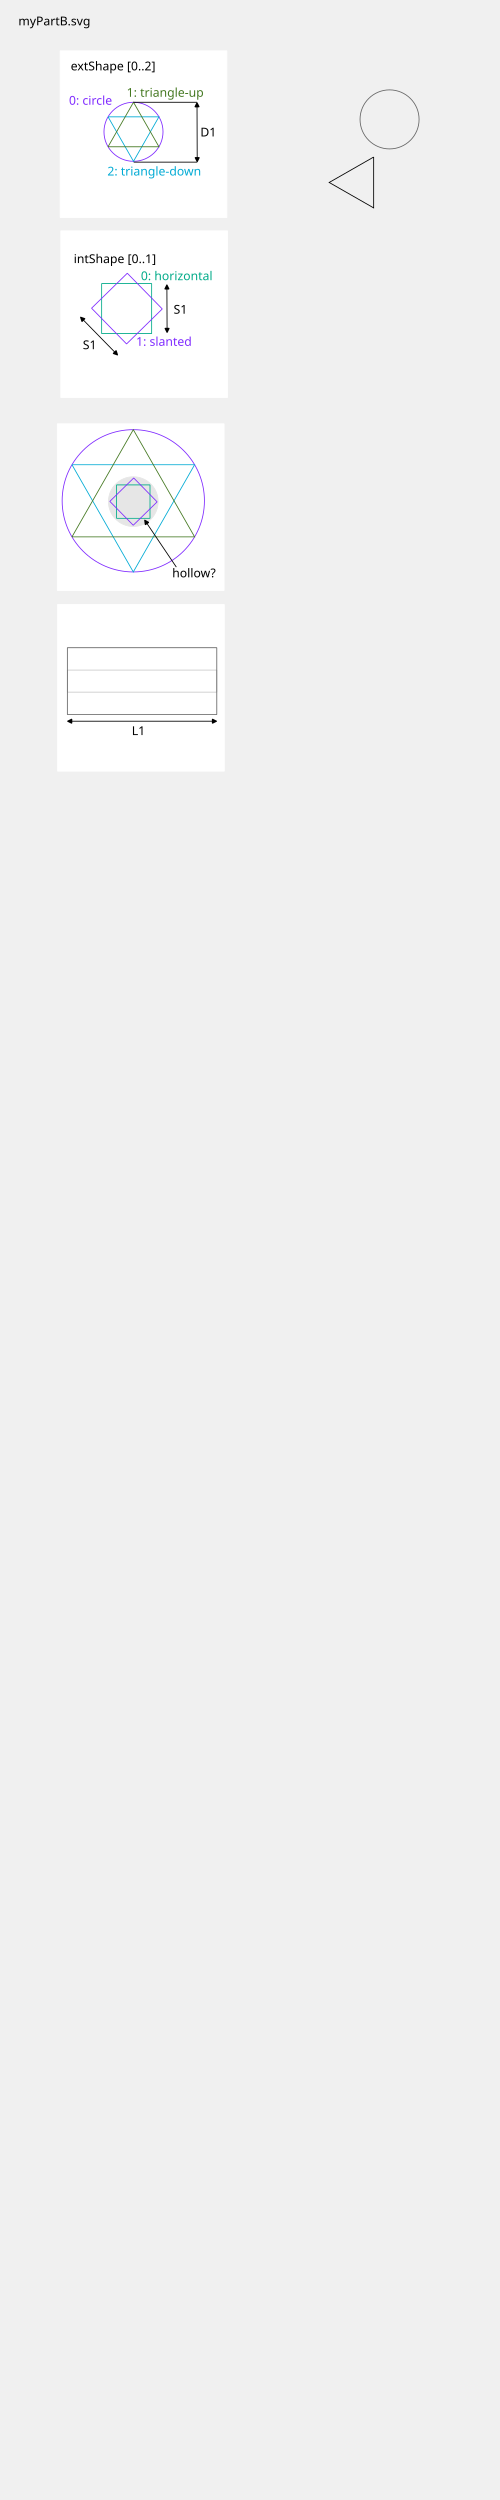
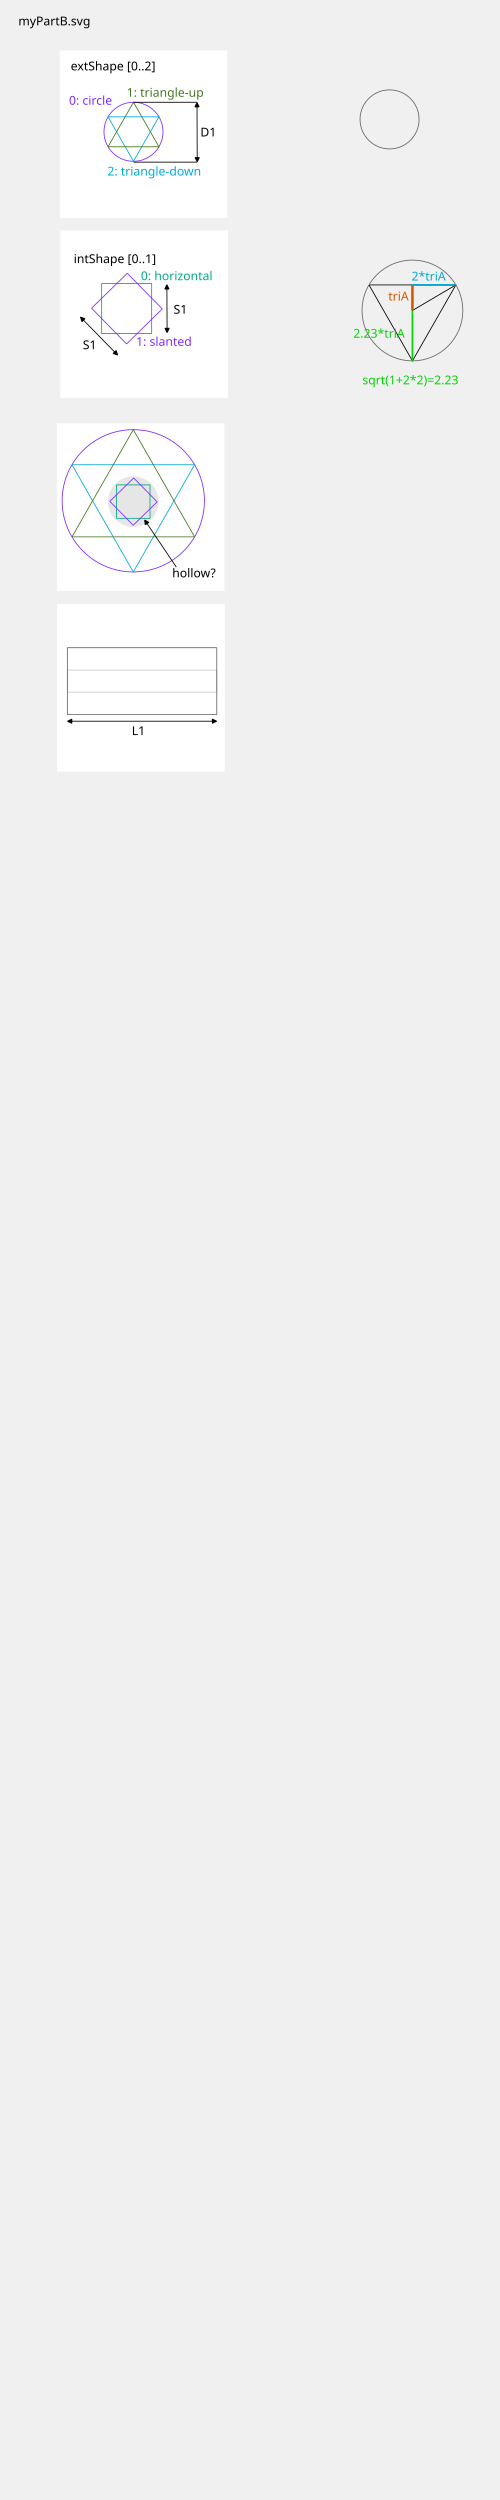
<svg xmlns="http://www.w3.org/2000/svg" width="600" height="3000" viewBox="0 0 158.75 793.75">
  <defs>
+     <path id="t" d="M430.054 495.247h97.028v22.345h-97.028z" />
+     <path id="s" d="M434.029 454.341h171.548v42.922H434.029z" />
+     <path id="r" d="M442.338 499.603h89.402v35.337h-89.402z" />
+     <path id="q" d="M413.367 487.799h73.513v40.977h-73.513z" />
    <path id="p" d="M83.159 287.133H203.32v27.926H83.159z" />
    <path id="o" d="M84.836 71.473h126.055v25.949H84.836z" />
    <path id="n" d="M308.663 884.301h55.488v42.891h-55.488z" />
    <path id="m" d="M279.593 706.07h105.896v26.18H279.593z" />
    <path id="h" d="M211.156 245.168h109.79v27.406h-109.79z" />
    <path id="g" d="M197.564 342.285h131.197v23.669H197.564z" />
    <path id="f" d="M202.875 294.396h79.482v46.297h-79.482z" />
    <path id="d" d="M174.749 326.722h132.213v32.224H174.749z" />
    <path id="c" d="M174.356 294.161h108.19v19.519h-108.19z" />
    <path id="b" d="M186.495 263.098h94.854v20.065h-94.854z" />
    <path id="a" d="M22.02 17.436h179.099v50.352H22.02z" />
    <path id="j" d="M202.875 294.396h79.482v46.297h-79.482z" />
    <path id="l" d="M202.875 294.396h79.482v46.297h-79.482z" />
    <marker id="e" markerHeight="1" markerWidth="1" orient="auto-start-reverse" preserveAspectRatio="xMidYMid" refX="0" refY="0" style="overflow:visible" viewBox="0 0 1 1">
      <path d="M-.211-4.106 6.21-.894a1 1 90 0 1 0 1.788L-.21 4.106A1.236 1.236 31.717 0 1-2 3v-6A1.236 1.236 148.283 0 1-.211-4.106" style="fill:context-stroke;fill-rule:evenodd;stroke:none" transform="scale(0.7)" />
    </marker>
    <marker id="i" markerHeight="1" markerWidth="1" orient="auto-start-reverse" preserveAspectRatio="xMidYMid" refX="0" refY="0" style="overflow:visible" viewBox="0 0 1 1">
      <path d="M-.211-4.106 6.21-.894a1 1 90 0 1 0 1.788L-.21 4.106A1.236 1.236 31.717 0 1-2 3v-6A1.236 1.236 148.283 0 1-.211-4.106" style="fill:context-stroke;fill-rule:evenodd;stroke:none" transform="scale(0.7)" />
    </marker>
    <marker id="k" markerHeight="1" markerWidth="1" orient="auto-start-reverse" preserveAspectRatio="xMidYMid" refX="0" refY="0" style="overflow:visible" viewBox="0 0 1 1">
      <path d="M-.211-4.106 6.21-.894a1 1 90 0 1 0 1.788L-.21 4.106A1.236 1.236 31.717 0 1-2 3v-6A1.236 1.236 148.283 0 1-.211-4.106" style="fill:context-stroke;fill-rule:evenodd;stroke:none" transform="scale(0.7)" />
    </marker>
  </defs>
  <path d="M18.291 191.919h52.917v52.917H18.291zM18.219 134.565h52.917v52.917H18.219zM19.311 73.297h52.917v52.917H19.311zM19.108 16.149h52.917v52.917H19.108z" style="fill:#fff;stroke:#fff;stroke-width:.265;stroke-linejoin:bevel" />
  <circle cx="42.32" cy="159.264" r="7.893" style="fill:#e6e6e6;stroke:#e6e6e6;stroke-width:.265;stroke-linejoin:bevel" />
  <text xml:space="preserve" style="font-size:14.667px;line-height:1.25;font-family:sans-serif;white-space:pre;shape-inside:url(#a);display:inline" transform="scale(0.2645833)">
    <tspan x="22.02" y="30.412">myPartB.svg</tspan>
  </text>
  <circle cx="42.384" cy="41.842" r="9.372" style="fill:none;stroke:#7f2aff;stroke-width:.265;stroke-linejoin:bevel" />
  <circle cx="123.686" cy="37.909" r="9.372" style="fill:none;stroke:#666;stroke-width:.265;stroke-linejoin:bevel" />
  <path d="M34.306 37.09H50.46l-8.077 14.124-8.078-14.124" style="fill:none;stroke:#00aad4;stroke-width:.265px;stroke-linecap:butt;stroke-linejoin:miter;stroke-opacity:1" />
-   <path d="M118.636 49.857v16.155l-14.124-8.078 14.124-8.077" style="fill:none;stroke:#000;stroke-width:.265px;stroke-linecap:butt;stroke-linejoin:miter;stroke-opacity:1" />
+   <path d="M117.15 90.462h27.59l-13.795 24.12-13.795-24.12" style="fill:none;stroke:#000;stroke-width:.265px;stroke-linecap:butt;stroke-linejoin:miter;stroke-opacity:1" />
  <path d="M34.306 46.594H50.46L42.384 32.47l-8.078 14.124" style="fill:none;stroke:#447821;stroke-width:.265px;stroke-linecap:butt;stroke-linejoin:miter;stroke-opacity:1" />
  <text xml:space="preserve" style="font-size:14.667px;line-height:1.25;font-family:sans-serif;white-space:pre;shape-inside:url(#b);display:inline;fill:#7f2aff" transform="matrix(0.2645833,0,0,0.2645833,-27.449,-39.78913)">
    <tspan x="186.494" y="276.074">0: circle</tspan>
  </text>
  <text xml:space="preserve" style="font-size:14.667px;line-height:1.25;font-family:sans-serif;white-space:pre;shape-inside:url(#c);display:inline;fill:#447821" transform="matrix(0.2645833,0,0,0.2645833,-5.915114,-50.53496)">
    <tspan x="174.355" y="307.137">1: triangle-up</tspan>
  </text>
  <text xml:space="preserve" style="font-size:14.667px;line-height:1.25;font-family:sans-serif;white-space:pre;shape-inside:url(#d);display:inline;fill:#00aad4" transform="matrix(0.2645833,0,0,0.2645833,-12.14926,-34.15036)">
    <tspan x="174.75" y="339.699">2: triangle-down</tspan>
  </text>
  <path d="M42.384 32.47h20.17M42.44 51.48h20.171" style="fill:none;stroke:#000;stroke-width:.265px;stroke-linecap:butt;stroke-linejoin:miter;stroke-opacity:1" />
  <path d="m62.555 33.719.056 16.513" style="fill:none;stroke:#000;stroke-width:.265px;stroke-linecap:butt;stroke-linejoin:miter;stroke-opacity:1;marker-start:url(#e);marker-end:url(#e)" />
  <text xml:space="preserve" style="font-size:14.667px;line-height:1.25;font-family:sans-serif;white-space:pre;shape-inside:url(#f);display:inline" transform="matrix(0.2645833,0,0,0.2645833,9.936784,-37.99456)">
    <tspan x="202.875" y="307.373">D1</tspan>
  </text>
  <path d="M32.272 90.037h15.875v15.875H32.272z" style="fill:none;stroke:#0a8;stroke-width:.265;stroke-linejoin:bevel" />
  <path d="M90.254 31.827h15.875v15.875H90.254z" style="fill:none;stroke:#7f2aff;stroke-width:.265;stroke-linejoin:bevel" transform="rotate(45.59714)" />
  <text xml:space="preserve" style="font-size:14.667px;line-height:1.25;font-family:sans-serif;white-space:pre;shape-inside:url(#g);display:inline;fill:#0a8" transform="matrix(0.2645833,0,0,0.2645833,-7.549608,-5.042969)">
    <tspan x="197.564" y="355.262">0: horizontal</tspan>
  </text>
  <text xml:space="preserve" style="font-size:14.667px;line-height:1.25;font-family:sans-serif;white-space:pre;shape-inside:url(#h);display:inline;fill:#7f2aff" transform="matrix(0.2645833,0,0,0.2645833,-12.66508,41.50454)">
    <tspan x="211.156" y="258.145">1: slanted</tspan>
  </text>
  <path d="m52.99 91.554.057 12.888" style="fill:none;stroke:#000;stroke-width:.265px;stroke-linecap:butt;stroke-linejoin:miter;stroke-opacity:1;marker-start:url(#i);marker-end:url(#i)" />
  <text xml:space="preserve" style="font-size:14.667px;line-height:1.25;font-family:sans-serif;white-space:pre;shape-inside:url(#j);display:inline" transform="matrix(0.2645833,0,0,0.2645833,1.431139,18.27574)">
    <tspan x="202.875" y="307.373">S1</tspan>
  </text>
  <path d="m26.353 101.498 10.192 10.41" style="fill:none;stroke:#000;stroke-width:.265px;stroke-linecap:butt;stroke-linejoin:miter;stroke-opacity:1;marker-start:url(#k);marker-end:url(#k)" />
  <text xml:space="preserve" style="font-size:14.667px;line-height:1.25;font-family:sans-serif;white-space:pre;shape-inside:url(#l);display:inline" transform="matrix(0.2645833,0,0,0.2645833,-27.38941,29.53989)">
    <tspan x="202.875" y="307.373">S1</tspan>
  </text>
  <ellipse cx="42.32" cy="159.006" rx="22.587" ry="22.584" style="fill:none;stroke:#7f2aff;stroke-width:.265;stroke-linejoin:bevel" />
  <path d="M22.851 147.555h38.937L42.32 181.589 22.85 147.555" style="fill:none;stroke:#00aad4;stroke-width:.265px;stroke-linecap:butt;stroke-linejoin:miter;stroke-opacity:1" />
  <path d="M22.851 170.457h38.937L42.32 136.422 22.85 170.457" style="fill:none;stroke:#447821;stroke-width:.265px;stroke-linecap:butt;stroke-linejoin:miter;stroke-opacity:1" />
  <path d="M37.012 153.957h10.615v10.615H37.012z" style="fill:none;stroke:#0a8;stroke-width:.265;stroke-linejoin:bevel" />
  <path d="M138.128 75.854h10.615v10.615h-10.615z" style="fill:none;stroke:#7f2aff;stroke-width:.265;stroke-linejoin:bevel" transform="rotate(45.59714)" />
  <text xml:space="preserve" style="font-size:14.667px;line-height:1.25;font-family:sans-serif;white-space:pre;shape-inside:url(#m);display:inline" transform="matrix(0.2645833,0,0,0.2645833,-19.29895,-6.945476)">
    <tspan x="279.592" y="719.047">hollow?</tspan>
  </text>
  <path d="m46.565 166.066 9.419 13.988" style="fill:none;stroke:#000;stroke-width:.265px;stroke-linecap:butt;stroke-linejoin:miter;stroke-opacity:1;marker-start:url(#e)" />
  <path d="M21.391 212.755h47.437v7.003H21.391z" style="fill:none;stroke:#ccc;stroke-width:.265;stroke-linejoin:bevel" />
  <path d="M22.58 228.983h45.06" style="fill:none;stroke:#000;stroke-width:.265px;stroke-linecap:butt;stroke-linejoin:miter;stroke-opacity:1;marker-start:url(#e);marker-end:url(#k)" />
  <text xml:space="preserve" style="font-size:14.667px;line-height:1.25;font-family:sans-serif;white-space:pre;shape-inside:url(#n);display:inline" transform="matrix(0.2645833,0,0,0.2645833,-39.82715,-4.01416)">
    <tspan x="308.662" y="897.277">L1</tspan>
  </text>
  <path d="M21.391 205.647h47.437v21.22H21.391z" style="fill:none;stroke:#666;stroke-width:.265;stroke-linejoin:bevel" />
  <text xml:space="preserve" style="font-size:14.667px;line-height:1.25;font-family:sans-serif;white-space:pre;shape-inside:url(#o)" transform="scale(0.2645833)">
    <tspan x="84.836" y="84.449">extShape [0..2]</tspan>
  </text>
  <text xml:space="preserve" style="font-size:14.667px;line-height:1.25;font-family:sans-serif;white-space:pre;shape-inside:url(#p)" transform="matrix(0.2645833,0,0,0.2645833,1.400879,4.128418)">
    <tspan x="83.158" y="300.109">intShape [0..1]</tspan>
  </text>
+   <ellipse cx="130.945" cy="98.577" rx="16.005" ry="16.004" style="fill:none;stroke:#666;stroke-width:.265;stroke-linejoin:bevel" />
+   <path d="m130.945 98.577 13.796-8.115M130.945 114.582v-24.12" style="fill:none;stroke:#000;stroke-width:.265px;stroke-linecap:butt;stroke-linejoin:miter;stroke-opacity:1" />
+   <path d="M130.945 98.577v-8.115" style="fill:none;stroke:#d45500;stroke-width:.794;stroke-linecap:butt;stroke-linejoin:miter;stroke-opacity:1" />
+   <text xml:space="preserve" style="font-size:14.667px;line-height:1.25;font-family:sans-serif;white-space:pre;shape-inside:url(#q);fill:#d45500" transform="matrix(0.2645833,0,0,0.2645833,13.90137,-37.08691)">
+     <tspan x="413.367" y="500.775">triA</tspan>
+   </text>
+   <path d="M130.945 90.462h13.796" style="fill:none;stroke:#00aad4;stroke-width:.529;stroke-linecap:butt;stroke-linejoin:miter;stroke-opacity:1" />
+   <text xml:space="preserve" style="font-size:14.667px;line-height:1.25;font-family:sans-serif;white-space:pre;shape-inside:url(#r);fill:#00aad4" transform="matrix(0.2645833,0,0,0.2645833,13.62624,-46.55078)">
+     <tspan x="442.338" y="512.58">2*triA</tspan>
+   </text>
+   <path d="M130.945 98.577v16.005" style="fill:none;stroke:#00d400;stroke-width:.529;stroke-linecap:butt;stroke-linejoin:miter;stroke-opacity:1" />
+   <text xml:space="preserve" style="font-size:14.667px;line-height:1.25;font-family:sans-serif;white-space:pre;shape-inside:url(#s);fill:#00d400" transform="matrix(0.2645833,0,0,0.2645833,0.2138672,-1.62207)">
+     <tspan x="434.029" y="467.316">sqrt(1+2*2)=2.23</tspan>
+   </text>
+   <text xml:space="preserve" style="font-size:14.667px;line-height:1.25;font-family:sans-serif;white-space:pre;shape-inside:url(#t);fill:#00d400" transform="matrix(0.2645833,0,0,0.2645833,-1.618164,-27.24219)">
+     <tspan x="430.055" y="508.225">2.23*triA</tspan>
+   </text>
</svg>
